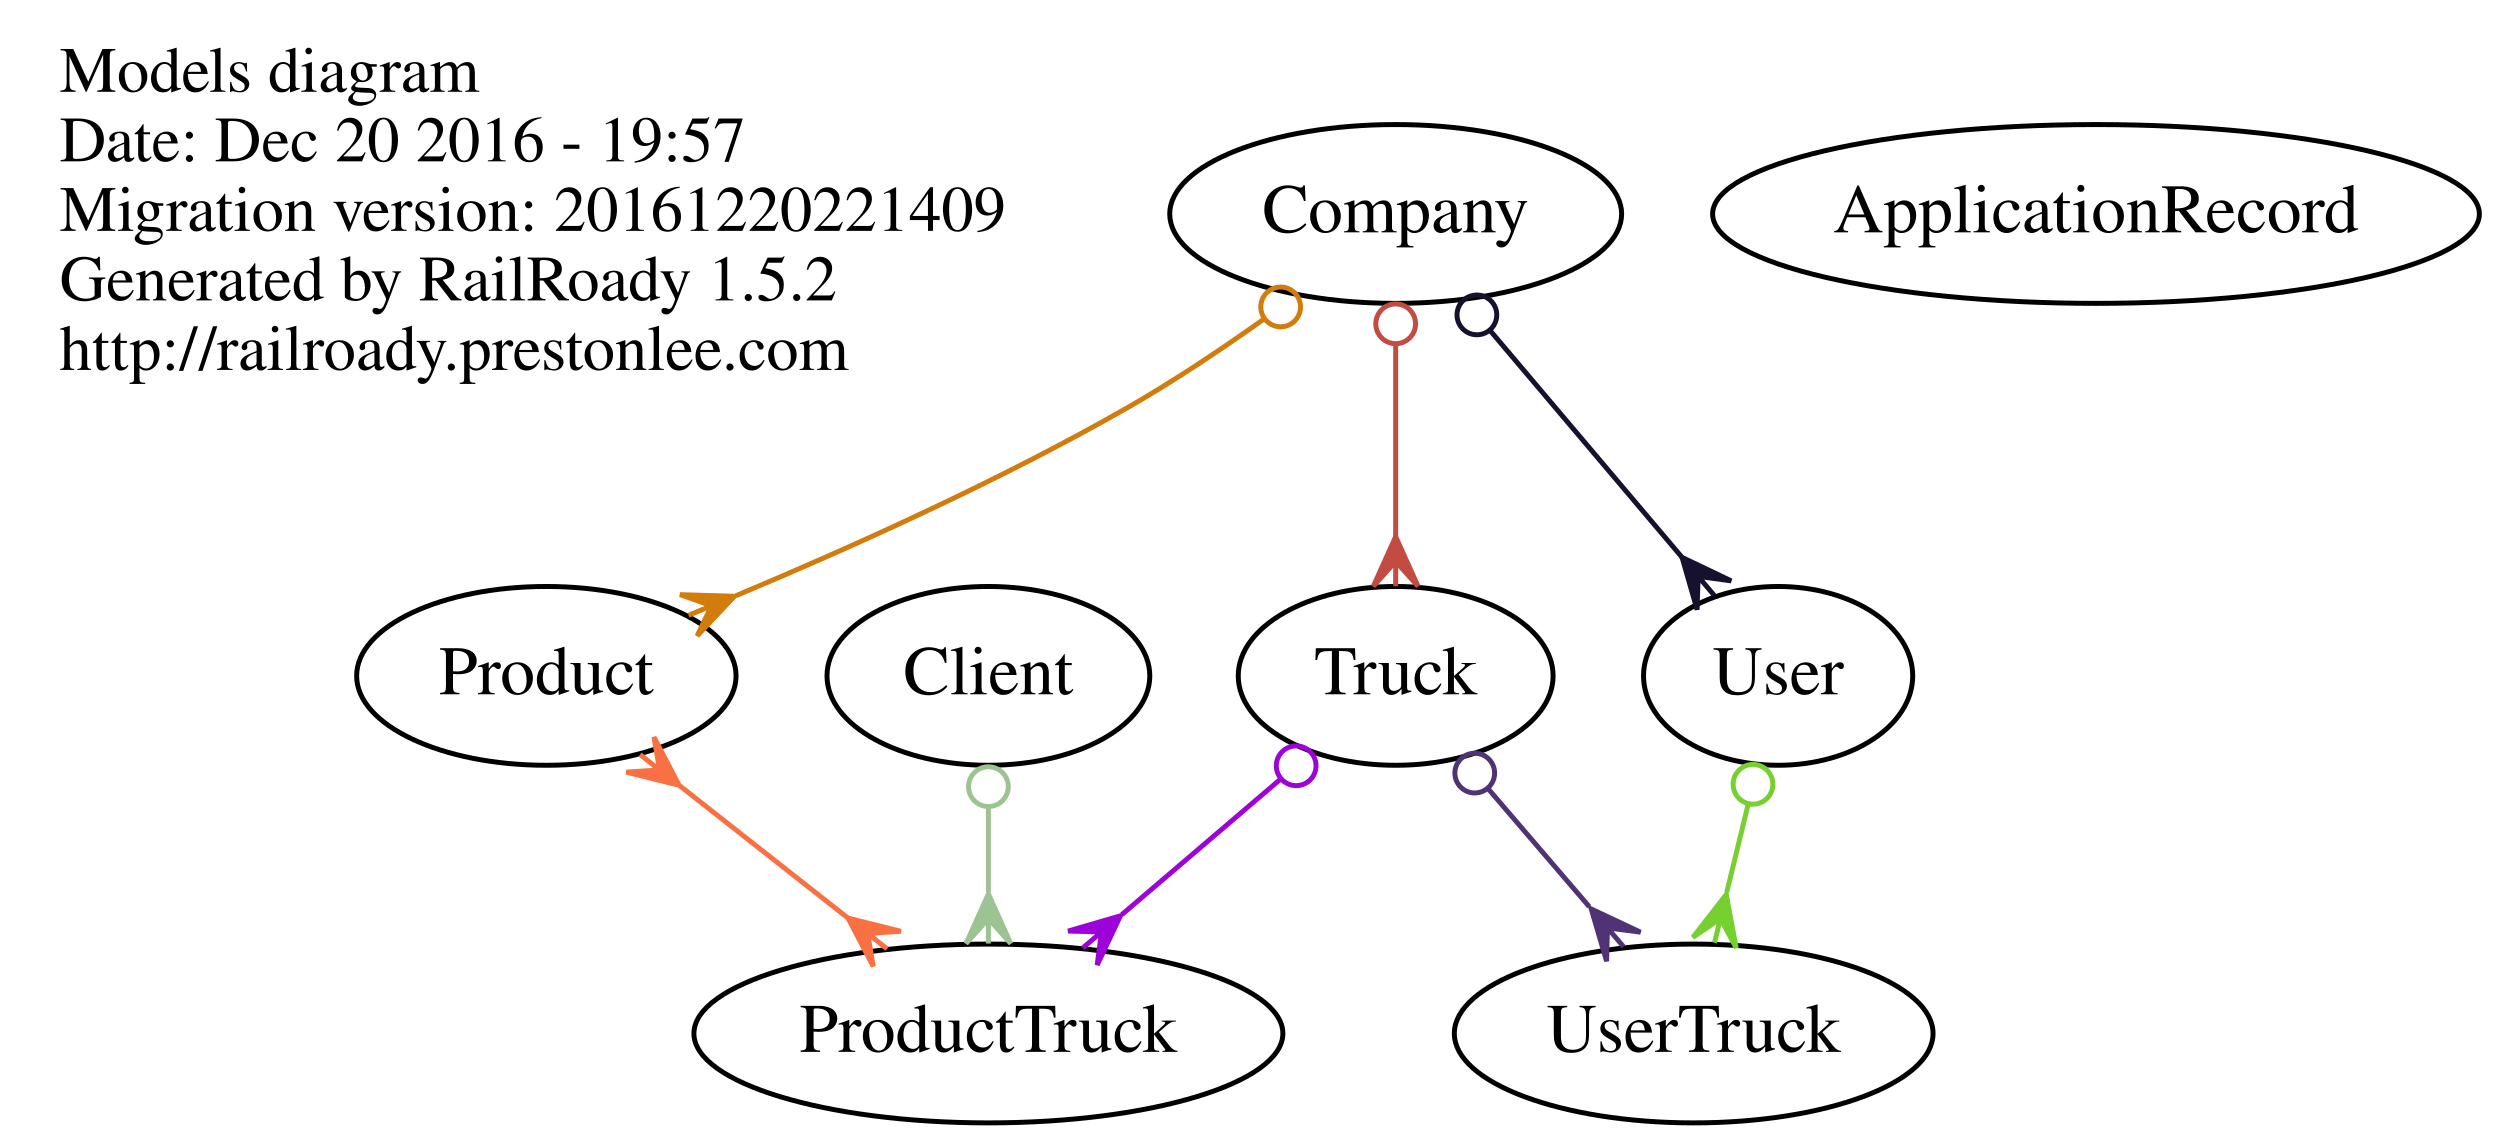
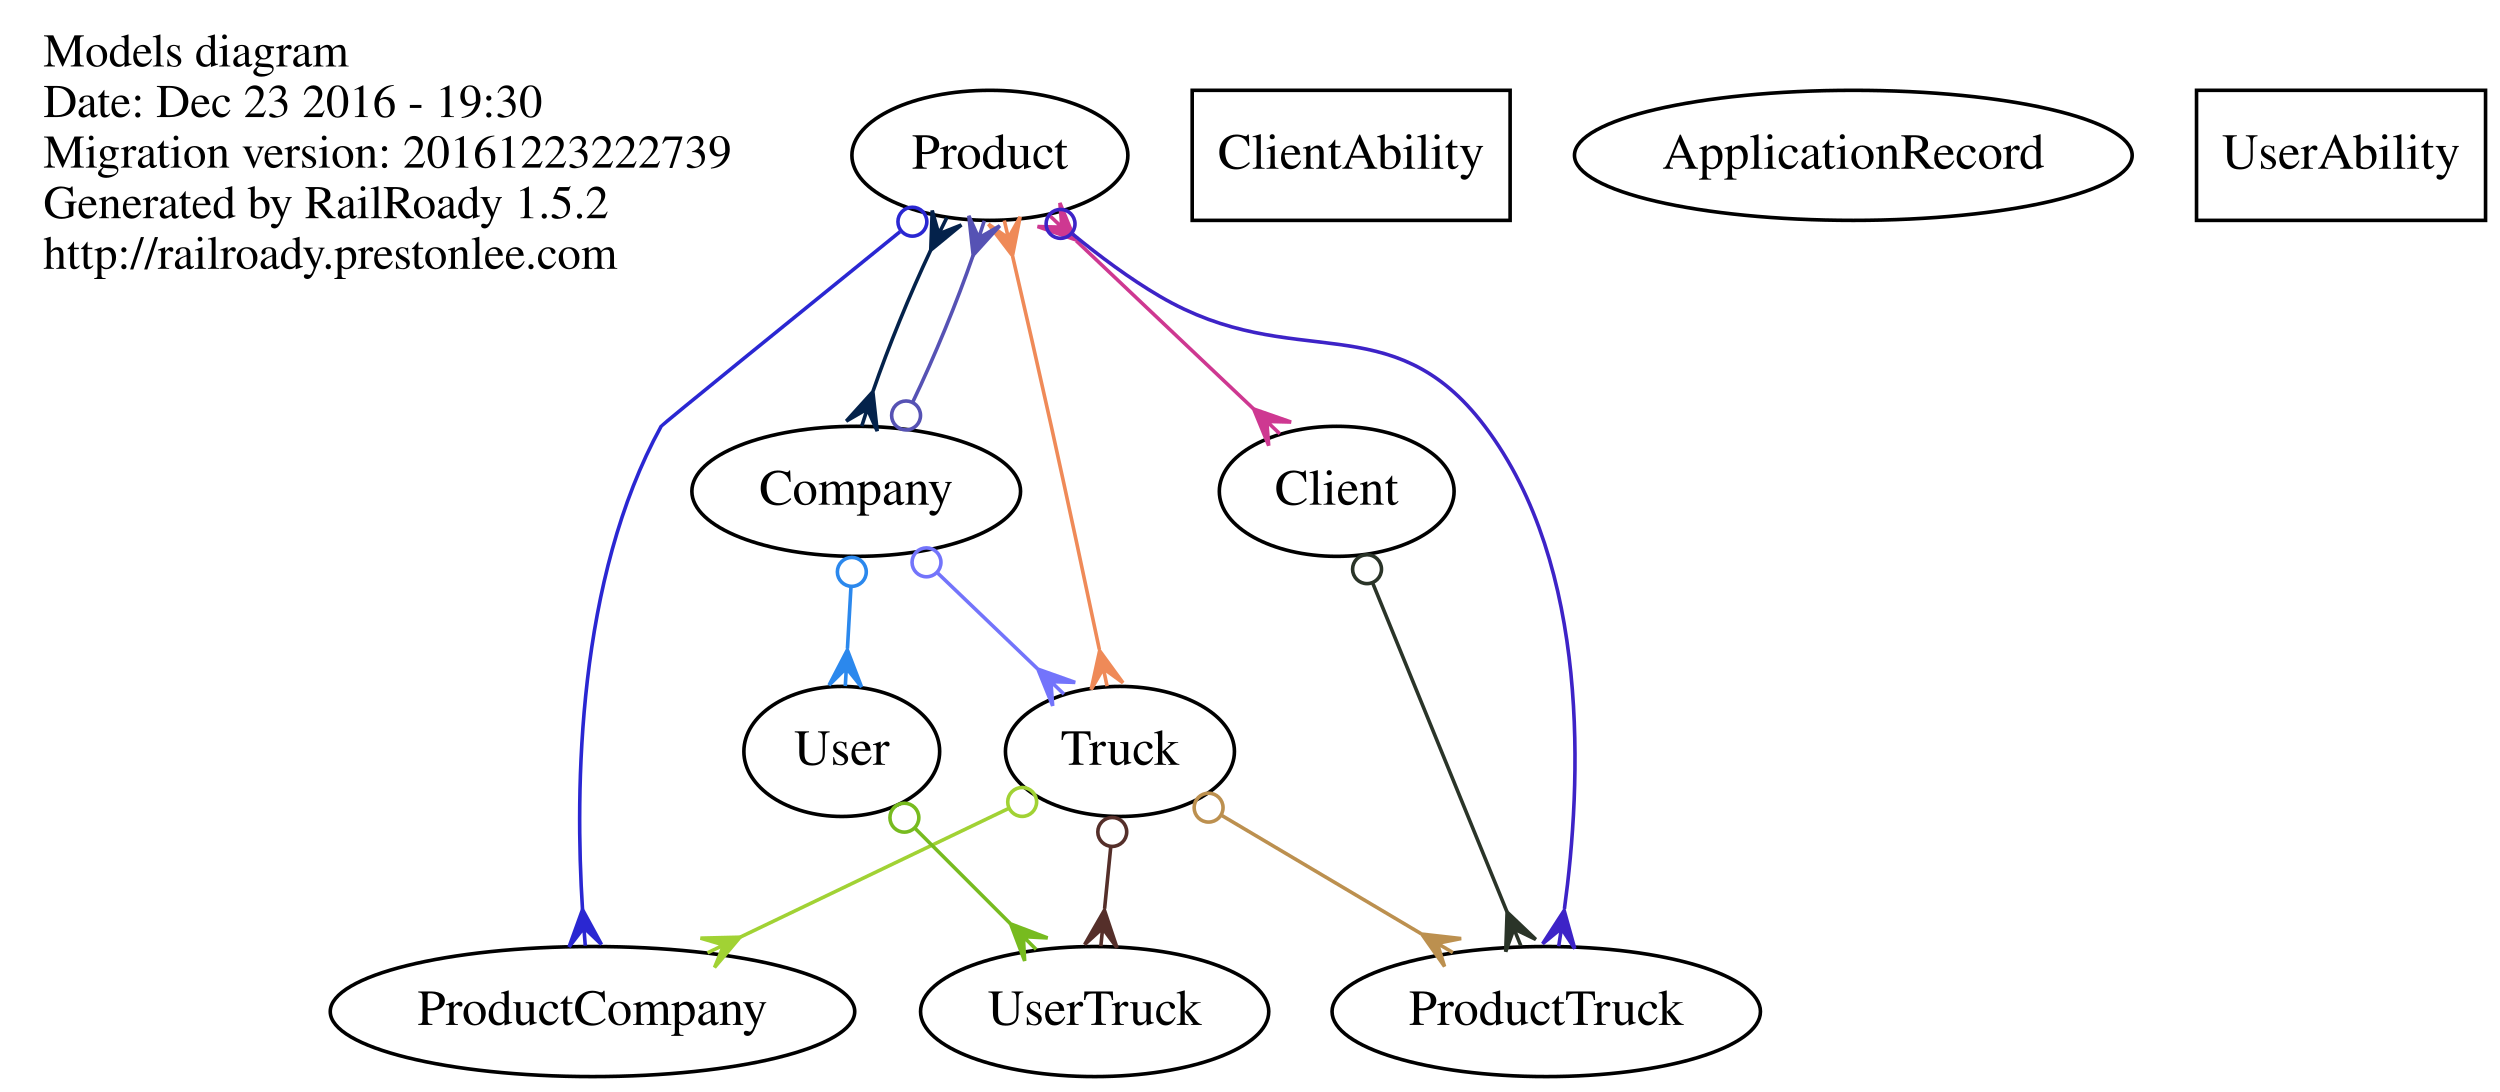
- <svg xmlns="http://www.w3.org/2000/svg" width="503pt" height="230pt" viewBox="0.00 0.00 503.34 230.00">
-   <g id="graph0" class="graph" transform="scale(1 1) rotate(0) translate(4 226)">
-     <polygon fill="none" stroke="none" points="-4,4 -4,-226 499.343,-226 499.343,4 -4,4" />
+ <svg xmlns="http://www.w3.org/2000/svg" width="692pt" height="302pt" viewBox="0.00 0.00 692.00 302.00">
+   <g id="graph0" class="graph" transform="scale(1 1) rotate(0) translate(4 298)">
+     <polygon fill="none" stroke="none" points="-4,4 -4,-298 688,-298 688,4 -4,4" />
    <g id="node1" class="node">
-       <text text-anchor="start" x="8" y="-207.6" font-family="Times,serif" font-size="13.00">Models diagram</text>
-       <text text-anchor="start" x="8" y="-193.6" font-family="Times,serif" font-size="13.00">Date: Dec 20 2016 - 19:57</text>
-       <text text-anchor="start" x="8" y="-179.6" font-family="Times,serif" font-size="13.00">Migration version: 20161220221409</text>
-       <text text-anchor="start" x="8" y="-165.6" font-family="Times,serif" font-size="13.00">Generated by RailRoady 1.5.2</text>
-       <text text-anchor="start" x="8" y="-151.6" font-family="Times,serif" font-size="13.00">http://railroady.prestonlee.com</text>
+       <text text-anchor="start" x="8" y="-279.6" font-family="Times,serif" font-size="13.00">Models diagram</text>
+       <text text-anchor="start" x="8" y="-265.6" font-family="Times,serif" font-size="13.00">Date: Dec 23 2016 - 19:30</text>
+       <text text-anchor="start" x="8" y="-251.6" font-family="Times,serif" font-size="13.00">Migration version: 20161223222739</text>
+       <text text-anchor="start" x="8" y="-237.6" font-family="Times,serif" font-size="13.00">Generated by RailRoady 1.5.2</text>
+       <text text-anchor="start" x="8" y="-223.6" font-family="Times,serif" font-size="13.00">http://railroady.prestonlee.com</text>
    </g>
    <g id="node2" class="node">
-       <ellipse fill="none" stroke="black" cx="106" cy="-90" rx="38.194" ry="18" />
-       <text text-anchor="middle" x="106" y="-86.3" font-family="Times,serif" font-size="14.00">Product</text>
+       <ellipse fill="none" stroke="black" cx="160" cy="-18" rx="72.588" ry="18" />
+       <text text-anchor="middle" x="160" y="-14.3" font-family="Times,serif" font-size="14.00">ProductCompany</text>
+     </g>
+     <g id="node3" class="node">
+       <ellipse fill="none" stroke="black" cx="270" cy="-255" rx="38.194" ry="18" />
+       <text text-anchor="middle" x="270" y="-251.3" font-family="Times,serif" font-size="14.00">Product</text>
+     </g>
+     <g id="edge3" class="edge">
+       <path fill="none" stroke="#2a27d2" d="M245.12,-233.86C218.266,-212.109 179.257,-180.468 179,-180 155.749,-137.717 155.119,-79.859 157.239,-46.251" />
+       <ellipse fill="none" stroke="#2a27d2" cx="248.546" cy="-236.635" rx="4" ry="4" />
+       <polygon fill="#2a27d2" stroke="#2a27d2" points="157.242,-46.214 162.486,-36.583 157.621,-41.228 157.999,-36.242 157.999,-36.242 157.999,-36.242 157.621,-41.228 153.512,-35.901 157.242,-46.214 157.242,-46.214" />
+     </g>
+     <g id="node6" class="node">
+       <ellipse fill="none" stroke="black" cx="366" cy="-162" rx="32.494" ry="18" />
+       <text text-anchor="middle" x="366" y="-158.3" font-family="Times,serif" font-size="14.00">Client</text>
+     </g>
+     <g id="edge2" class="edge">
+       <path fill="none" stroke="#ce3891" d="M293.915,-231.33C308.912,-217.115 328.142,-198.887 342.968,-184.833" />
+       <polygon fill="#ce3891" stroke="#ce3891" points="293.543,-231.684 283.189,-235.297 289.914,-235.123 286.285,-238.563 286.285,-238.563 286.285,-238.563 289.914,-235.123 289.381,-241.829 293.543,-231.684 293.543,-231.684" />
+       <polygon fill="#ce3891" stroke="#ce3891" points="343.016,-184.787 353.369,-181.173 346.645,-181.347 350.274,-177.907 350.274,-177.907 350.274,-177.907 346.645,-181.347 347.178,-174.642 343.016,-184.787 343.016,-184.787" />
+     </g>
+     <g id="node8" class="node">
+       <ellipse fill="none" stroke="black" cx="233" cy="-162" rx="45.492" ry="18" />
+       <text text-anchor="middle" x="233" y="-158.3" font-family="Times,serif" font-size="14.00">Company</text>
+     </g>
+     <g id="edge4" class="edge">
+       <path fill="none" stroke="#04224b" d="M253.579,-228.67C247.848,-216.556 241.92,-202.052 237.667,-189.759" />
+       <polygon fill="#04224b" stroke="#04224b" points="253.629,-228.771 254.037,-239.729 255.849,-233.251 258.069,-237.731 258.069,-237.731 258.069,-237.731 255.849,-233.251 262.101,-235.733 253.629,-228.771 253.629,-228.771" />
+       <polygon fill="#04224b" stroke="#04224b" points="237.606,-189.57 238.811,-178.67 236.068,-184.812 234.53,-180.055 234.53,-180.055 234.53,-180.055 236.068,-184.812 230.248,-181.439 237.606,-189.57 237.606,-189.57" />
+     </g>
+     <g id="node12" class="node">
+       <ellipse fill="none" stroke="black" cx="424" cy="-18" rx="59.29" ry="18" />
+       <text text-anchor="middle" x="424" y="-14.3" font-family="Times,serif" font-size="14.00">ProductTruck</text>
+     </g>
+     <g id="edge1" class="edge">
+       <path fill="none" stroke="#3d23c7" d="M292.929,-233.182C300.282,-227.146 308.683,-220.875 317,-216 354.166,-194.213 381.005,-214.355 407,-180 436.382,-141.168 433.781,-81.158 429.03,-46.419" />
+       <ellipse fill="none" stroke="#3d23c7" cx="289.558" cy="-236.031" rx="4" ry="4" />
+       <polygon fill="#3d23c7" stroke="#3d23c7" points="428.961,-45.972 431.897,-35.407 428.205,-41.03 427.449,-36.087 427.449,-36.087 427.449,-36.087 428.205,-41.03 423.001,-36.768 428.961,-45.972 428.961,-45.972" />
+     </g>
+     <g id="node4" class="node">
+       <polygon fill="none" stroke="black" points="414,-273 326,-273 326,-237 414,-237 414,-273" />
+       <text text-anchor="middle" x="370" y="-251.3" font-family="Times,serif" font-size="14.00">ClientAbility</text>
+     </g>
+     <g id="node5" class="node">
+       <ellipse fill="none" stroke="black" cx="306" cy="-90" rx="31.695" ry="18" />
+       <text text-anchor="middle" x="306" y="-86.3" font-family="Times,serif" font-size="14.00">Truck</text>
+     </g>
+     <g id="edge8" class="edge">
+       <path fill="none" stroke="#a1d234" d="M275.275,-74.269C253.656,-63.904 224.491,-49.92 200.905,-38.612" />
+       <ellipse fill="none" stroke="#a1d234" cx="278.936" cy="-76.024" rx="4" ry="4" />
+       <polygon fill="#a1d234" stroke="#a1d234" points="200.856,-38.589 193.784,-30.207 196.347,-36.427 191.839,-34.265 191.839,-34.265 191.839,-34.265 196.347,-36.427 189.893,-38.323 200.856,-38.589 200.856,-38.589" />
+     </g>
+     <g id="edge6" class="edge">
+       <path fill="none" stroke="#ef8a58" d="M300.301,-118.229C296.583,-135.859 291.586,-159.306 287,-180 283.546,-195.588 279.554,-212.992 276.308,-227.003" />
+       <polygon fill="#ef8a58" stroke="#ef8a58" points="300.378,-117.865 306.84,-109.005 301.407,-112.972 302.436,-108.079 302.436,-108.079 302.436,-108.079 301.407,-112.972 298.032,-107.153 300.378,-117.865 300.378,-117.865" />
+       <polygon fill="#ef8a58" stroke="#ef8a58" points="276.255,-227.229 269.608,-235.951 275.123,-232.1 273.991,-236.97 273.991,-236.97 273.991,-236.97 275.123,-232.1 278.374,-237.989 276.255,-227.229 276.255,-227.229" />
+     </g>
+     <g id="node7" class="node">
+       <ellipse fill="none" stroke="black" cx="299" cy="-18" rx="48.192" ry="18" />
+       <text text-anchor="middle" x="299" y="-14.3" font-family="Times,serif" font-size="14.00">UserTruck</text>
+     </g>
+     <g id="edge7" class="edge">
+       <path fill="none" stroke="#552f2a" d="M303.464,-63.64C302.906,-58.063 302.313,-52.132 301.748,-46.476" />
+       <ellipse fill="none" stroke="#552f2a" cx="303.872" cy="-67.716" rx="4" ry="4" />
+       <polygon fill="#552f2a" stroke="#552f2a" points="301.706,-46.055 305.188,-35.657 301.208,-41.08 300.71,-36.104 300.71,-36.104 300.71,-36.104 301.208,-41.08 296.233,-36.552 301.706,-46.055 301.706,-46.055" />
+     </g>
+     <g id="edge5" class="edge">
+       <path fill="none" stroke="#bc904f" d="M334.211,-72.264C350.753,-62.451 371.781,-49.977 389.329,-39.568" />
+       <ellipse fill="none" stroke="#bc904f" cx="330.536" cy="-74.445" rx="4" ry="4" />
+       <polygon fill="#bc904f" stroke="#bc904f" points="389.545,-39.44 400.441,-38.208 393.845,-36.889 398.145,-34.337 398.145,-34.337 398.145,-34.337 393.845,-36.889 395.85,-30.467 389.545,-39.44 389.545,-39.44" />
+     </g>
+     <g id="edge9" class="edge">
+       <path fill="none" stroke="#2a3428" d="M375.966,-136.6C386.322,-111.247 402.477,-71.695 413.149,-45.567" />
+       <ellipse fill="none" stroke="#2a3428" cx="374.394" cy="-140.45" rx="4" ry="4" />
+       <polygon fill="#2a3428" stroke="#2a3428" points="413.166,-45.525 421.113,-37.969 415.056,-40.897 416.947,-36.268 416.947,-36.268 416.947,-36.268 415.056,-40.897 412.781,-34.566 413.166,-45.525 413.166,-45.525" />
+     </g>
+     <g id="edge10" class="edge">
+       <path fill="none" stroke="#5652b4" d="M248.671,-186.756C254.64,-199.19 260.913,-214.457 265.353,-227.299" />
+       <ellipse fill="none" stroke="#5652b4" cx="246.799" cy="-183.006" rx="4" ry="4" />
+       <polygon fill="#5652b4" stroke="#5652b4" points="265.375,-227.369 264.17,-238.268 266.914,-232.126 268.452,-236.884 268.452,-236.884 268.452,-236.884 266.914,-232.126 272.734,-235.499 265.375,-227.369 265.375,-227.369" />
+     </g>
+     <g id="edge11" class="edge">
+       <path fill="none" stroke="#7374fb" d="M255.607,-139.322C264.366,-130.923 274.381,-121.32 283.162,-112.899" />
+       <ellipse fill="none" stroke="#7374fb" cx="252.452" cy="-142.347" rx="4" ry="4" />
+       <polygon fill="#7374fb" stroke="#7374fb" points="283.281,-112.785 293.614,-109.112 286.89,-109.325 290.499,-105.864 290.499,-105.864 290.499,-105.864 286.89,-109.325 287.384,-102.616 283.281,-112.785 283.281,-112.785" />
+     </g>
+     <g id="node11" class="node">
+       <ellipse fill="none" stroke="black" cx="229" cy="-90" rx="27.097" ry="18" />
+       <text text-anchor="middle" x="229" y="-86.3" font-family="Times,serif" font-size="14.00">User</text>
+     </g>
+     <g id="edge12" class="edge">
+       <path fill="none" stroke="#2b88ed" d="M231.551,-135.64C231.232,-130.063 230.893,-124.132 230.57,-118.476" />
+       <ellipse fill="none" stroke="#2b88ed" cx="231.783" cy="-139.703" rx="4" ry="4" />
+       <polygon fill="#2b88ed" stroke="#2b88ed" points="230.548,-118.088 234.47,-107.848 230.263,-113.096 229.977,-108.104 229.977,-108.104 229.977,-108.104 230.263,-113.096 225.485,-108.361 230.548,-118.088 230.548,-118.088" />
    </g>
    <g id="node9" class="node">
-       <ellipse fill="none" stroke="black" cx="195" cy="-18" rx="59.29" ry="18" />
-       <text text-anchor="middle" x="195" y="-14.3" font-family="Times,serif" font-size="14.00">ProductTruck</text>
+       <ellipse fill="none" stroke="black" cx="509" cy="-255" rx="77.187" ry="18" />
+       <text text-anchor="middle" x="509" y="-251.3" font-family="Times,serif" font-size="14.00">ApplicationRecord</text>
    </g>
-     <g id="edge1" class="edge">
-       <path fill="none" stroke="#f97043" d="M132.839,-67.891C143.524,-59.487 155.831,-49.807 166.661,-41.289" />
-       <polygon fill="#f97043" stroke="#f97043" points="132.735,-67.973 122.093,-70.618 128.805,-71.064 124.875,-74.155 124.875,-74.155 124.875,-74.155 128.805,-71.064 127.657,-77.692 132.735,-67.973 132.735,-67.973" />
-       <polygon fill="#f97043" stroke="#f97043" points="166.742,-41.225 177.385,-38.58 170.672,-38.134 174.603,-35.043 174.603,-35.043 174.603,-35.043 170.672,-38.134 171.821,-31.506 166.742,-41.225 166.742,-41.225" />
+     <g id="node10" class="node">
+       <polygon fill="none" stroke="black" points="684,-273 604,-273 604,-237 684,-237 684,-273" />
+       <text text-anchor="middle" x="644" y="-251.3" font-family="Times,serif" font-size="14.00">UserAbility</text>
    </g>
-     <g id="node3" class="node">
-       <ellipse fill="none" stroke="black" cx="277" cy="-90" rx="31.695" ry="18" />
-       <text text-anchor="middle" x="277" y="-86.3" font-family="Times,serif" font-size="14.00">Truck</text>
-     </g>
-     <g id="node5" class="node">
-       <ellipse fill="none" stroke="black" cx="337" cy="-18" rx="48.192" ry="18" />
-       <text text-anchor="middle" x="337" y="-14.3" font-family="Times,serif" font-size="14.00">UserTruck</text>
-     </g>
-     <g id="edge3" class="edge">
-       <path fill="none" stroke="#4f3374" d="M295.567,-67.338C302.036,-59.791 309.339,-51.271 315.992,-43.51" />
-       <ellipse fill="none" stroke="#4f3374" cx="292.919" cy="-70.428" rx="4" ry="4" />
-       <polygon fill="#4f3374" stroke="#4f3374" points="316.377,-43.06 326.302,-38.396 319.631,-39.264 322.885,-35.467 322.885,-35.467 322.885,-35.467 319.631,-39.264 319.469,-32.539 316.377,-43.06 316.377,-43.06" />
-     </g>
-     <g id="edge2" class="edge">
-       <path fill="none" stroke="#9d03d8" d="M253.718,-69.125C243.796,-60.655 232.16,-50.722 221.875,-41.942" />
-       <ellipse fill="none" stroke="#9d03d8" cx="256.967" cy="-71.899" rx="4" ry="4" />
-       <polygon fill="#9d03d8" stroke="#9d03d8" points="221.581,-41.691 216.897,-31.776 217.778,-38.444 213.975,-35.198 213.975,-35.198 213.975,-35.198 217.778,-38.444 211.053,-38.621 221.581,-41.691 221.581,-41.691" />
-     </g>
-     <g id="node4" class="node">
-       <ellipse fill="none" stroke="black" cx="195" cy="-90" rx="32.494" ry="18" />
-       <text text-anchor="middle" x="195" y="-86.3" font-family="Times,serif" font-size="14.00">Client</text>
-     </g>
-     <g id="edge4" class="edge">
-       <path fill="none" stroke="#9dc392" d="M195,-63.64C195,-58.063 195,-52.132 195,-46.476" />
-       <ellipse fill="none" stroke="#9dc392" cx="195" cy="-67.697" rx="4" ry="4" />
-       <polygon fill="#9dc392" stroke="#9dc392" points="195,-46.104 199.5,-36.104 195,-41.104 195,-36.104 195,-36.104 195,-36.104 195,-41.104 190.5,-36.104 195,-46.104 195,-46.104" />
-     </g>
-     <g id="node6" class="node">
-       <ellipse fill="none" stroke="black" cx="277" cy="-183" rx="45.492" ry="18" />
-       <text text-anchor="middle" x="277" y="-179.3" font-family="Times,serif" font-size="14.00">Company</text>
-     </g>
-     <g id="edge5" class="edge">
-       <path fill="none" stroke="#d27c0c" d="M250.489,-161.857C241.936,-155.767 232.267,-149.297 223,-144 197.59,-129.476 167.481,-115.913 144.171,-106.144" />
-       <ellipse fill="none" stroke="#d27c0c" cx="253.84" cy="-164.284" rx="4" ry="4" />
-       <polygon fill="#d27c0c" stroke="#d27c0c" points="143.871,-106.02 136.35,-98.039 139.25,-104.109 134.63,-102.198 134.63,-102.198 134.63,-102.198 139.25,-104.109 132.91,-106.356 143.871,-106.02 143.871,-106.02" />
-     </g>
-     <g id="edge6" class="edge">
-       <path fill="none" stroke="#c24b42" d="M277,-156.729C277,-144.725 277,-130.362 277,-118.129" />
-       <ellipse fill="none" stroke="#c24b42" cx="277" cy="-160.884" rx="4" ry="4" />
-       <polygon fill="#c24b42" stroke="#c24b42" points="277,-118.04 281.5,-108.04 277,-113.04 277,-108.04 277,-108.04 277,-108.04 277,-113.04 272.5,-108.04 277,-118.04 277,-118.04" />
-     </g>
-     <g id="node8" class="node">
-       <ellipse fill="none" stroke="black" cx="354" cy="-90" rx="27.097" ry="18" />
-       <text text-anchor="middle" x="354" y="-86.3" font-family="Times,serif" font-size="14.00">User</text>
-     </g>
-     <g id="edge7" class="edge">
-       <path fill="none" stroke="#16112d" d="M296.083,-159.448C307.815,-145.582 322.807,-127.865 334.598,-113.93" />
-       <ellipse fill="none" stroke="#16112d" cx="293.35" cy="-162.677" rx="4" ry="4" />
-       <polygon fill="#16112d" stroke="#16112d" points="334.662,-113.854 344.557,-109.127 337.892,-110.037 341.121,-106.22 341.121,-106.22 341.121,-106.22 337.892,-110.037 337.686,-103.313 334.662,-113.854 334.662,-113.854" />
-     </g>
-     <g id="node7" class="node">
-       <ellipse fill="none" stroke="black" cx="418" cy="-183" rx="77.187" ry="18" />
-       <text text-anchor="middle" x="418" y="-179.3" font-family="Times,serif" font-size="14.00">ApplicationRecord</text>
-     </g>
-     <g id="edge8" class="edge">
-       <path fill="none" stroke="#76d02f" d="M347.994,-64.267C346.589,-58.484 345.085,-52.291 343.654,-46.4" />
-       <ellipse fill="none" stroke="#76d02f" cx="348.941" cy="-68.168" rx="4" ry="4" />
-       <polygon fill="#76d02f" stroke="#76d02f" points="343.555,-45.993 345.568,-35.213 342.375,-41.134 341.195,-36.275 341.195,-36.275 341.195,-36.275 342.375,-41.134 336.823,-37.337 343.555,-45.993 343.555,-45.993" />
+     <g id="edge13" class="edge">
+       <path fill="none" stroke="#77bb1f" d="M249.171,-68.829C257.43,-60.57 267.04,-50.96 275.605,-42.395" />
+       <ellipse fill="none" stroke="#77bb1f" cx="246.332" cy="-71.668" rx="4" ry="4" />
+       <polygon fill="#77bb1f" stroke="#77bb1f" points="275.731,-42.269 285.984,-38.38 279.266,-38.734 282.802,-35.198 282.802,-35.198 282.802,-35.198 279.266,-38.734 279.62,-32.016 275.731,-42.269 275.731,-42.269" />
    </g>
  </g>
</svg>
